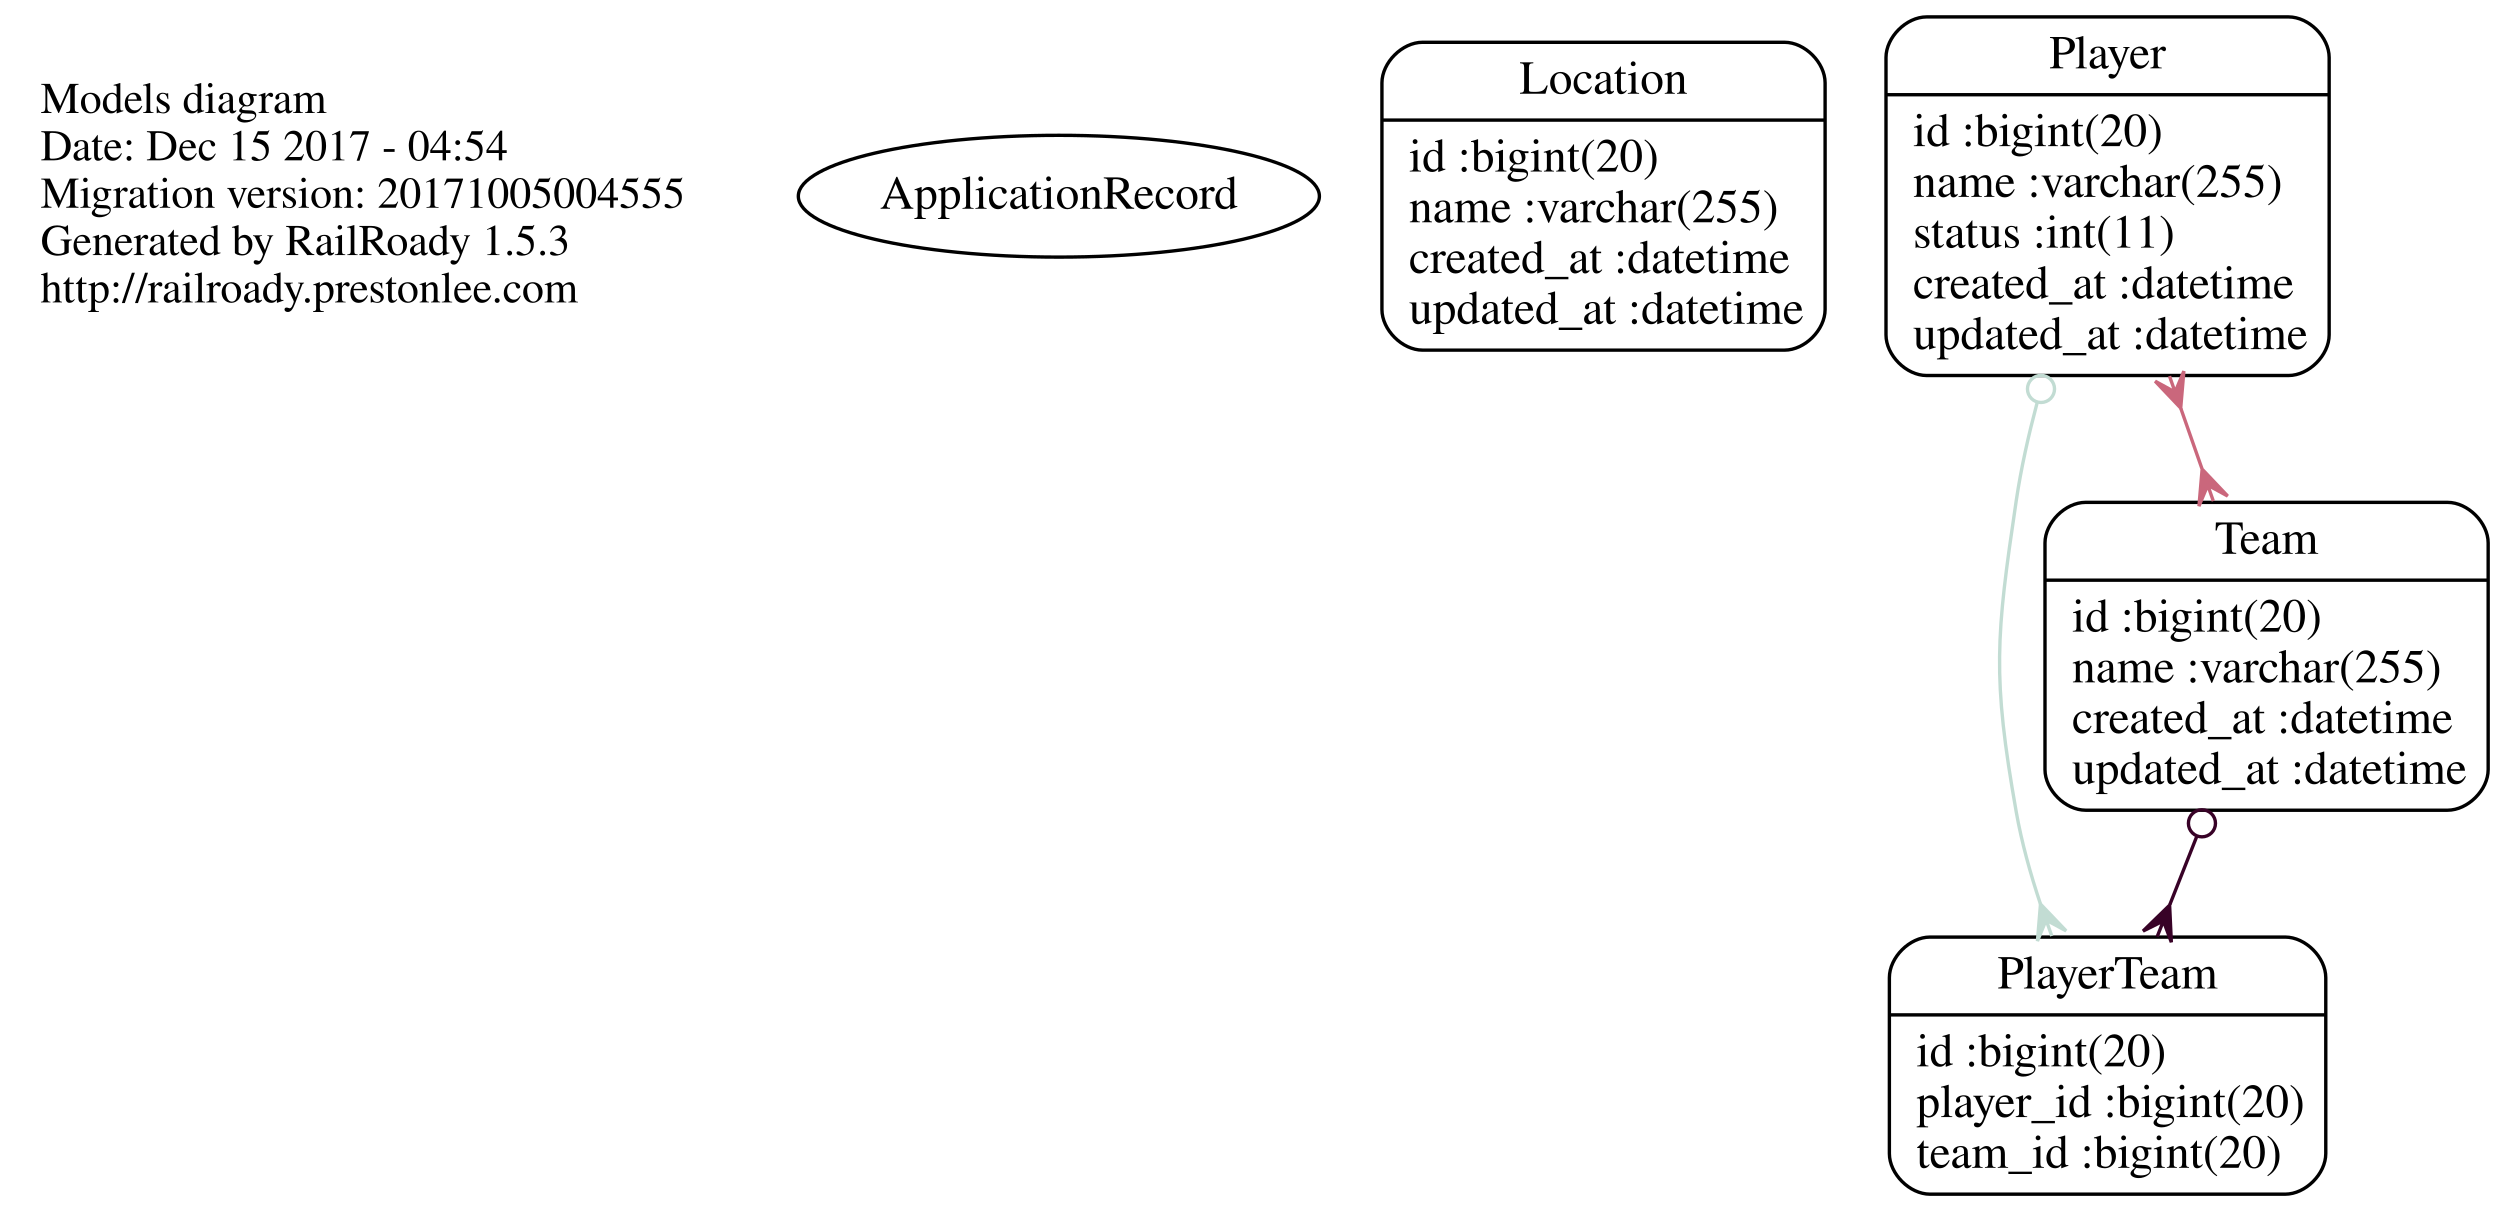
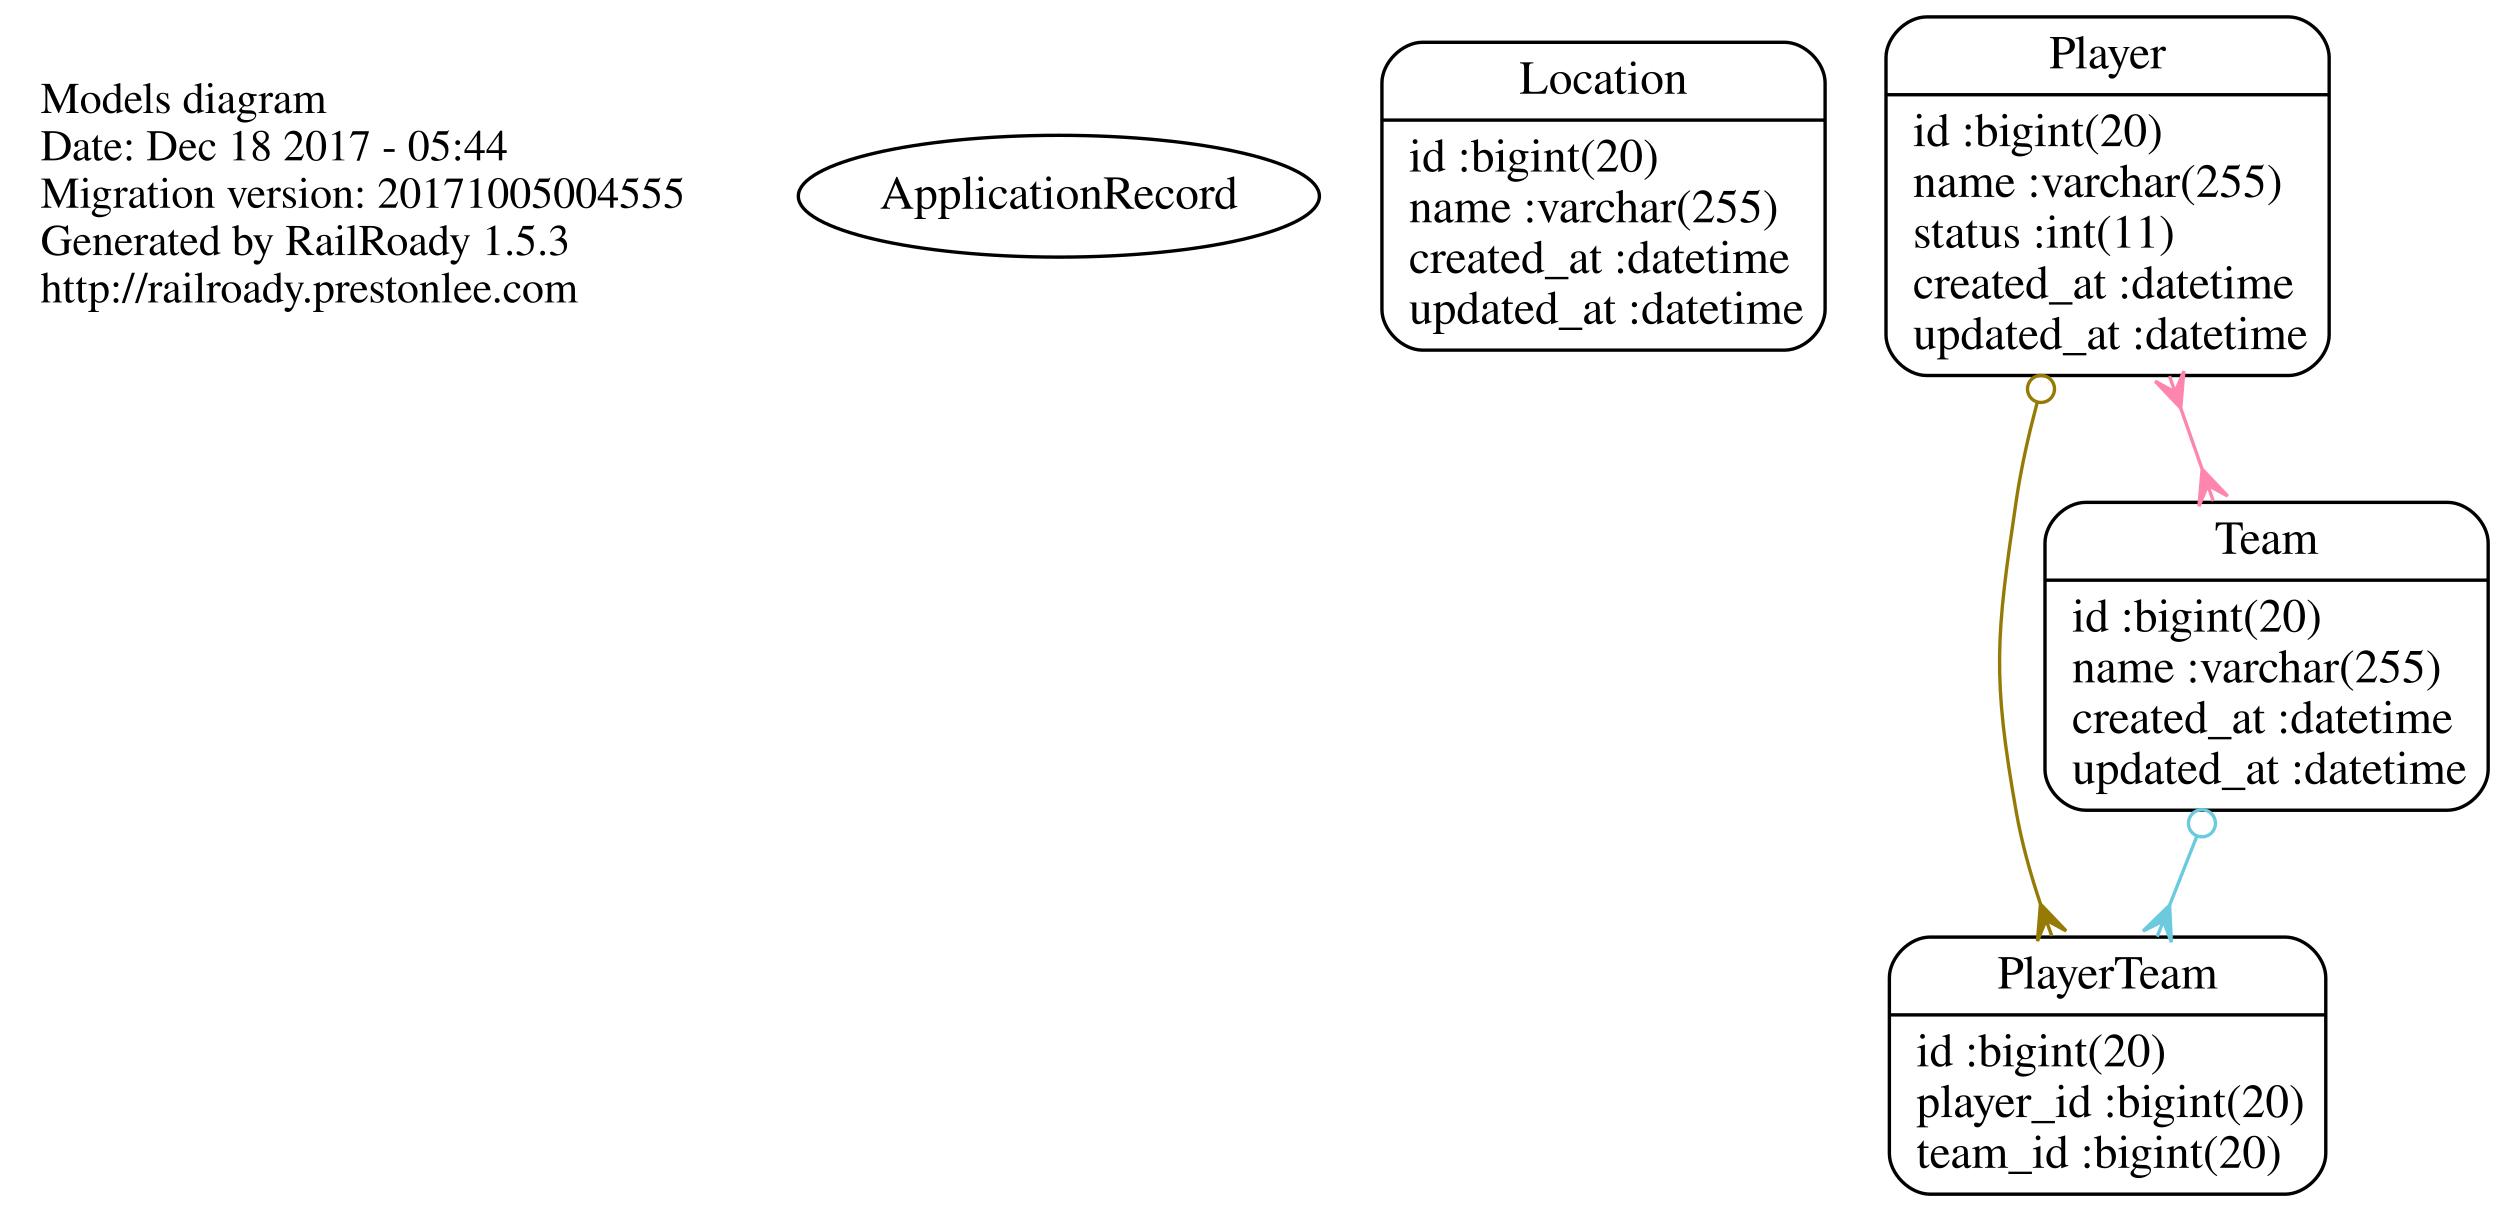
<svg xmlns="http://www.w3.org/2000/svg" width="739pt" height="358pt" viewBox="0.00 0.00 739.00 358.00">
  <g id="graph0" class="graph" transform="scale(1 1) rotate(0) translate(4 354)">
    <polygon fill="none" stroke="none" points="-4,4 -4,-354 735,-354 735,4 -4,4" />
    <g id="node1" class="node">
      <text text-anchor="start" x="8" y="-320.6" font-family="Times,serif" font-size="13.00">Models diagram</text>
-       <text text-anchor="start" x="8" y="-306.6" font-family="Times,serif" font-size="13.00">Date: Dec 15 2017 - 04:54</text>
+       <text text-anchor="start" x="8" y="-306.6" font-family="Times,serif" font-size="13.00">Date: Dec 18 2017 - 05:44</text>
      <text text-anchor="start" x="8" y="-292.6" font-family="Times,serif" font-size="13.00">Migration version: 20171005004555</text>
      <text text-anchor="start" x="8" y="-278.6" font-family="Times,serif" font-size="13.00">Generated by RailRoady 1.5.3</text>
      <text text-anchor="start" x="8" y="-264.6" font-family="Times,serif" font-size="13.00">http://railroady.prestonlee.com</text>
    </g>
    <g id="node2" class="node">
      <ellipse fill="none" stroke="black" cx="309" cy="-296" rx="77.015" ry="18" />
      <text text-anchor="middle" x="309" y="-292.3" font-family="Times,serif" font-size="14.00">ApplicationRecord</text>
    </g>
    <g id="node3" class="node">
      <path fill="none" stroke="black" d="M416.5,-250.5C416.5,-250.5 523.5,-250.5 523.5,-250.5 529.5,-250.5 535.5,-256.5 535.5,-262.5 535.5,-262.5 535.5,-329.5 535.5,-329.5 535.5,-335.5 529.5,-341.5 523.5,-341.5 523.5,-341.5 416.5,-341.5 416.5,-341.5 410.5,-341.5 404.5,-335.5 404.5,-329.5 404.5,-329.5 404.5,-262.5 404.5,-262.5 404.5,-256.5 410.5,-250.5 416.5,-250.5" />
      <text text-anchor="middle" x="470" y="-326.3" font-family="Times,serif" font-size="14.00">Location</text>
      <polyline fill="none" stroke="black" points="404.5,-318.5 535.5,-318.5 " />
      <text text-anchor="start" x="412.5" y="-303.3" font-family="Times,serif" font-size="14.00">id :bigint(20)</text>
      <text text-anchor="start" x="412.5" y="-288.3" font-family="Times,serif" font-size="14.00">name :varchar(255)</text>
      <text text-anchor="start" x="412.5" y="-273.3" font-family="Times,serif" font-size="14.00">created_at :datetime</text>
      <text text-anchor="start" x="412.5" y="-258.3" font-family="Times,serif" font-size="14.00">updated_at :datetime</text>
    </g>
    <g id="node4" class="node">
      <path fill="none" stroke="black" d="M565.5,-243C565.5,-243 672.5,-243 672.5,-243 678.5,-243 684.5,-249 684.5,-255 684.5,-255 684.5,-337 684.5,-337 684.5,-343 678.5,-349 672.5,-349 672.5,-349 565.5,-349 565.5,-349 559.5,-349 553.5,-343 553.5,-337 553.5,-337 553.5,-255 553.5,-255 553.5,-249 559.5,-243 565.5,-243" />
      <text text-anchor="middle" x="619" y="-333.8" font-family="Times,serif" font-size="14.00">Player</text>
      <polyline fill="none" stroke="black" points="553.5,-326 684.5,-326 " />
      <text text-anchor="start" x="561.5" y="-310.8" font-family="Times,serif" font-size="14.00">id :bigint(20)</text>
      <text text-anchor="start" x="561.5" y="-295.8" font-family="Times,serif" font-size="14.00">name :varchar(255)</text>
      <text text-anchor="start" x="561.5" y="-280.8" font-family="Times,serif" font-size="14.00">status :int(11)</text>
      <text text-anchor="start" x="561.5" y="-265.8" font-family="Times,serif" font-size="14.00">created_at :datetime</text>
      <text text-anchor="start" x="561.5" y="-250.8" font-family="Times,serif" font-size="14.00">updated_at :datetime</text>
    </g>
    <g id="node5" class="node">
      <path fill="none" stroke="black" d="M566.5,-1C566.5,-1 671.5,-1 671.5,-1 677.5,-1 683.5,-7 683.5,-13 683.5,-13 683.5,-65 683.5,-65 683.5,-71 677.5,-77 671.5,-77 671.5,-77 566.5,-77 566.5,-77 560.5,-77 554.5,-71 554.5,-65 554.5,-65 554.5,-13 554.5,-13 554.5,-7 560.5,-1 566.5,-1" />
      <text text-anchor="middle" x="619" y="-61.8" font-family="Times,serif" font-size="14.00">PlayerTeam</text>
      <polyline fill="none" stroke="black" points="554.5,-54 683.5,-54 " />
      <text text-anchor="start" x="562.5" y="-38.8" font-family="Times,serif" font-size="14.00">id :bigint(20)</text>
      <text text-anchor="start" x="562.5" y="-23.8" font-family="Times,serif" font-size="14.00">player_id :bigint(20)</text>
      <text text-anchor="start" x="562.5" y="-8.8" font-family="Times,serif" font-size="14.00">team_id :bigint(20)</text>
    </g>
    <g id="edge1" class="edge">
-       <path fill="none" stroke="#c2dcd3" d="M598.173,-234.925C595.613,-225.355 593.407,-215.483 592,-206 586,-165.554 584.884,-154.265 592,-114 593.591,-105 596.191,-95.656 599.165,-86.761" />
-       <ellipse fill="none" stroke="#c2dcd3" cx="599.32" cy="-239.026" rx="4" ry="4" />
-       <polygon fill="#c2dcd3" stroke="#c2dcd3" points="599.169,-86.749 606.75,-78.826 600.839,-82.036 602.509,-77.323 602.509,-77.323 602.509,-77.323 600.839,-82.036 598.267,-75.82 599.169,-86.749 599.169,-86.749" />
+       <path fill="none" stroke="#957b06" d="M598.173,-234.925C595.613,-225.355 593.407,-215.483 592,-206 586,-165.554 584.884,-154.265 592,-114 593.591,-105 596.191,-95.656 599.165,-86.761" />
+       <ellipse fill="none" stroke="#957b06" cx="599.32" cy="-239.026" rx="4" ry="4" />
+       <polygon fill="#957b06" stroke="#957b06" points="599.169,-86.749 606.75,-78.826 600.839,-82.036 602.509,-77.323 602.509,-77.323 602.509,-77.323 600.839,-82.036 598.267,-75.82 599.169,-86.749 599.169,-86.749" />
    </g>
    <g id="node6" class="node">
      <path fill="none" stroke="black" d="M612.5,-114.5C612.5,-114.5 719.5,-114.5 719.5,-114.5 725.5,-114.5 731.5,-120.5 731.5,-126.5 731.5,-126.5 731.5,-193.5 731.5,-193.5 731.5,-199.5 725.5,-205.5 719.5,-205.5 719.5,-205.5 612.5,-205.5 612.5,-205.5 606.5,-205.5 600.5,-199.5 600.5,-193.5 600.5,-193.5 600.5,-126.5 600.5,-126.5 600.5,-120.5 606.5,-114.5 612.5,-114.5" />
      <text text-anchor="middle" x="666" y="-190.3" font-family="Times,serif" font-size="14.00">Team</text>
      <polyline fill="none" stroke="black" points="600.5,-182.5 731.5,-182.5 " />
      <text text-anchor="start" x="608.5" y="-167.3" font-family="Times,serif" font-size="14.00">id :bigint(20)</text>
      <text text-anchor="start" x="608.5" y="-152.3" font-family="Times,serif" font-size="14.00">name :varchar(255)</text>
      <text text-anchor="start" x="608.5" y="-137.3" font-family="Times,serif" font-size="14.00">created_at :datetime</text>
      <text text-anchor="start" x="608.5" y="-122.3" font-family="Times,serif" font-size="14.00">updated_at :datetime</text>
    </g>
    <g id="edge2" class="edge">
-       <path fill="none" stroke="#ca677c" d="M640.653,-233.266C642.728,-227.351 644.821,-221.382 646.869,-215.543" />
-       <polygon fill="#ca677c" stroke="#ca677c" points="640.616,-233.372 633.06,-241.319 638.961,-238.09 637.306,-242.808 637.306,-242.808 637.306,-242.808 638.961,-238.09 641.552,-244.298 640.616,-233.372 640.616,-233.372" />
-       <polygon fill="#ca677c" stroke="#ca677c" points="646.951,-215.31 654.507,-207.363 648.606,-210.592 650.261,-205.873 650.261,-205.873 650.261,-205.873 648.606,-210.592 646.014,-204.384 646.951,-215.31 646.951,-215.31" />
+       <path fill="none" stroke="#fe85ae" d="M640.653,-233.266C642.728,-227.351 644.821,-221.382 646.869,-215.543" />
+       <polygon fill="#fe85ae" stroke="#fe85ae" points="640.616,-233.372 633.06,-241.319 638.961,-238.09 637.306,-242.808 637.306,-242.808 637.306,-242.808 638.961,-238.09 641.552,-244.298 640.616,-233.372 640.616,-233.372" />
+       <polygon fill="#fe85ae" stroke="#fe85ae" points="646.951,-215.31 654.507,-207.363 648.606,-210.592 650.261,-205.873 650.261,-205.873 650.261,-205.873 648.606,-210.592 646.014,-204.384 646.951,-215.31 646.951,-215.31" />
    </g>
    <g id="edge3" class="edge">
-       <path fill="none" stroke="#380227" d="M645.376,-106.783C642.725,-100.07 640.024,-93.231 637.411,-86.615" />
-       <ellipse fill="none" stroke="#380227" cx="646.896" cy="-110.63" rx="4" ry="4" />
-       <polygon fill="#380227" stroke="#380227" points="637.336,-86.424 637.848,-75.47 635.499,-81.774 633.662,-77.123 633.662,-77.123 633.662,-77.123 635.499,-81.774 629.477,-78.776 637.336,-86.424 637.336,-86.424" />
+       <path fill="none" stroke="#6ccadf" d="M645.376,-106.783C642.725,-100.07 640.024,-93.231 637.411,-86.615" />
+       <ellipse fill="none" stroke="#6ccadf" cx="646.896" cy="-110.63" rx="4" ry="4" />
+       <polygon fill="#6ccadf" stroke="#6ccadf" points="637.336,-86.424 637.848,-75.47 635.499,-81.774 633.662,-77.123 633.662,-77.123 633.662,-77.123 635.499,-81.774 629.477,-78.776 637.336,-86.424 637.336,-86.424" />
    </g>
  </g>
</svg>
